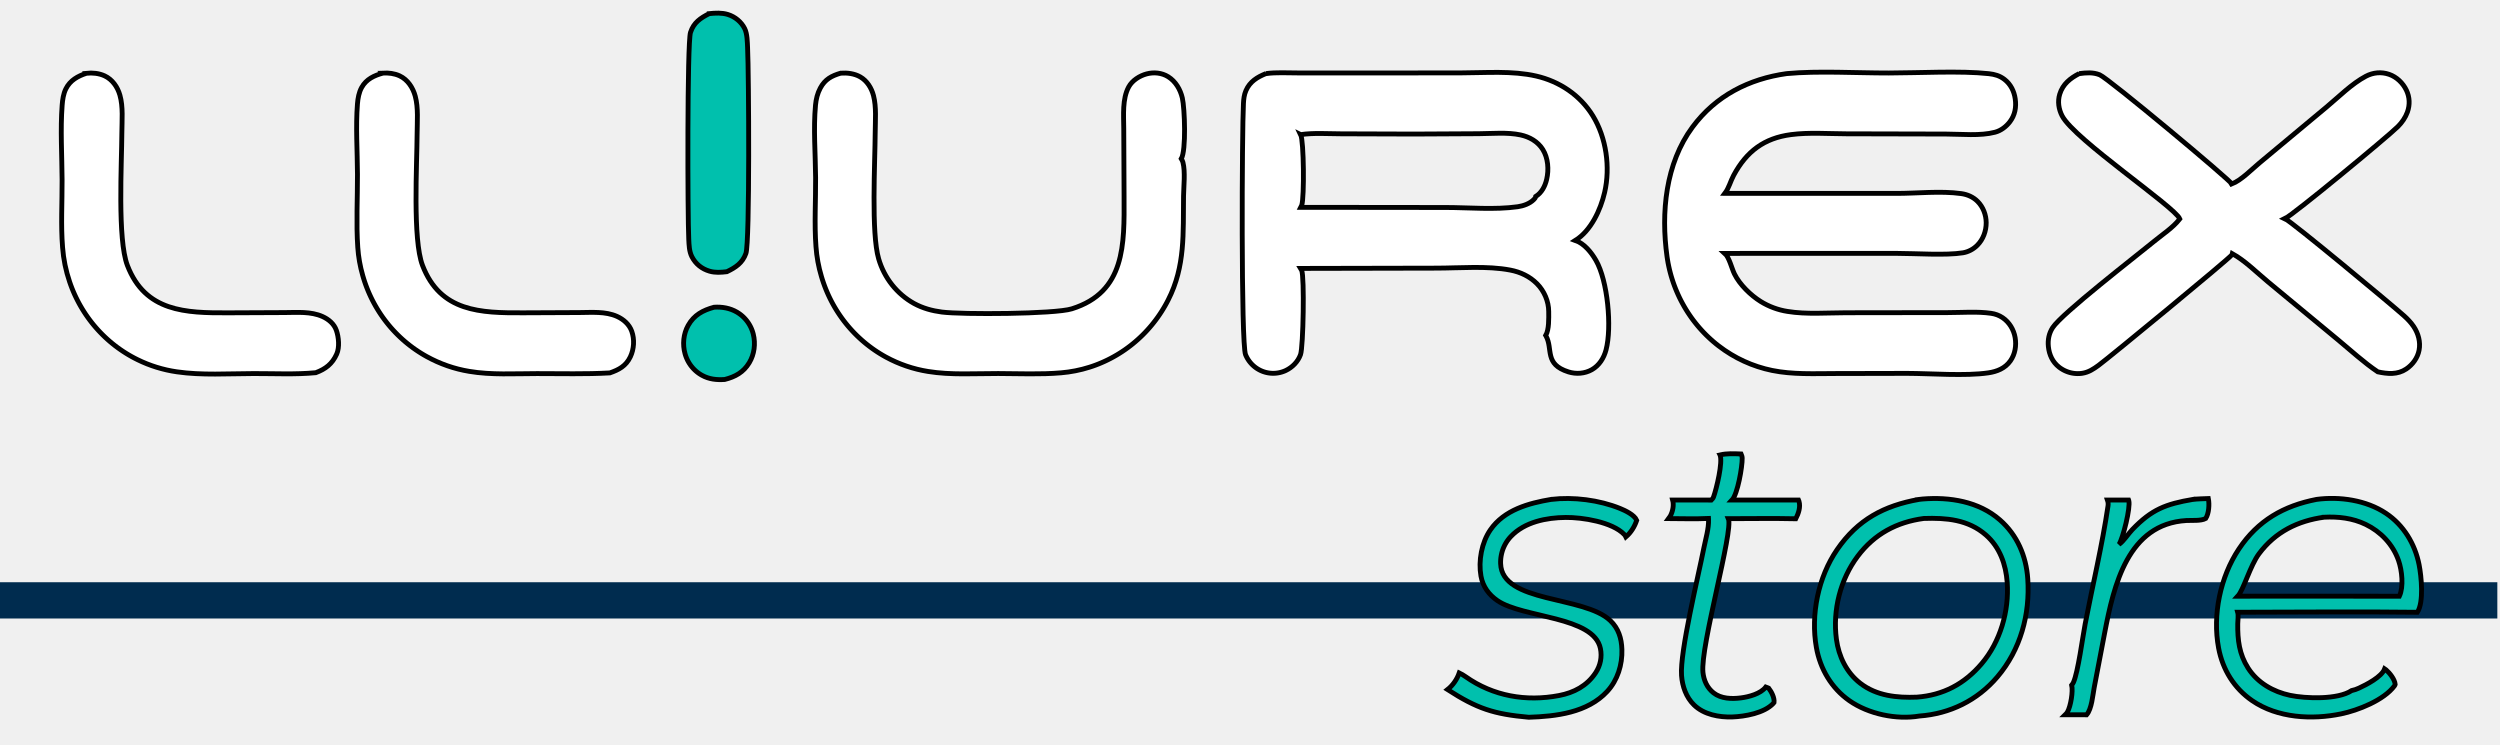
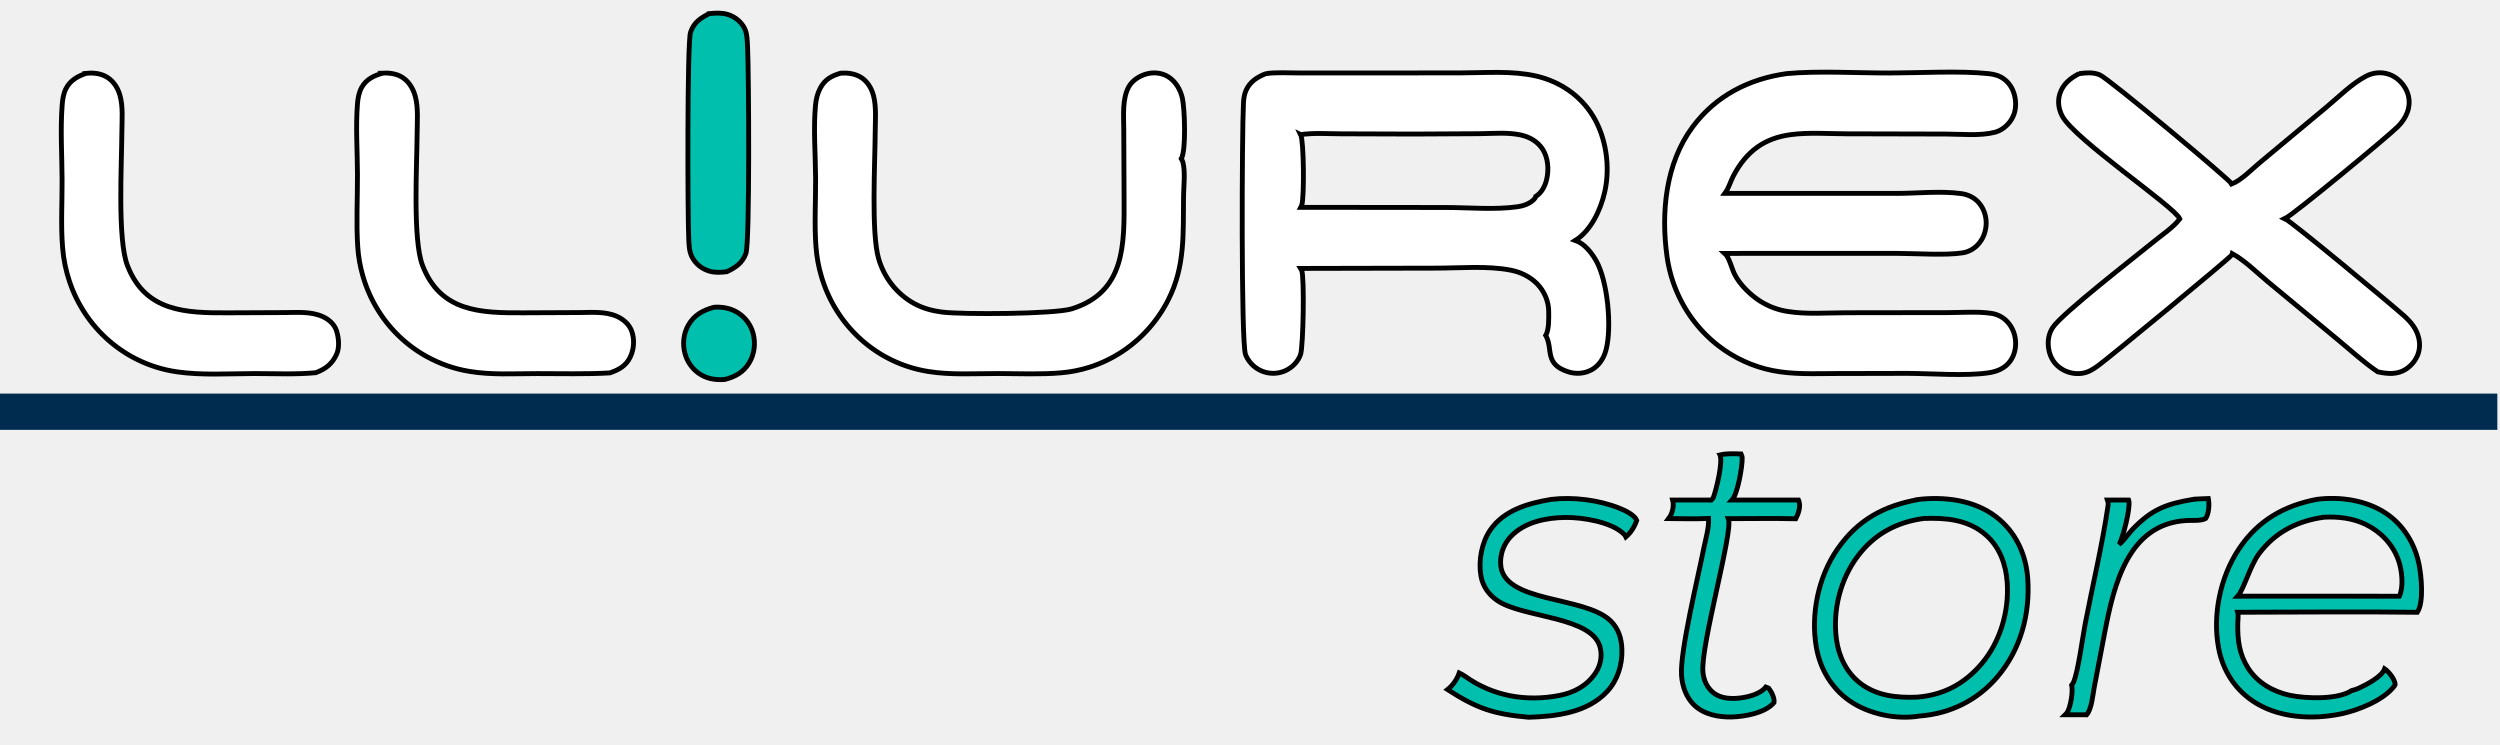
<svg xmlns="http://www.w3.org/2000/svg" width="503.602" height="150" version="1.1" id="svg28">
  <defs id="defs32" />
-   <rect style="fill:#002c4f;fill-opacity:1;fill-rule:evenodd;stroke-width:0.222" id="rect1" width="503.144" height="7.305" x="-0.079" y="117.285" />
+   <rect style="fill:#002c4f;fill-opacity:1;fill-rule:evenodd;stroke-width:0.222" id="rect1" width="503.144" height="7.305" x="-0.079" y="79.285" />
  <path fill="#00c0ad" d="m 143.842,61.888 c 1.604,-0.105 3.203,0.167 4.606,0.991 q 0.151,0.089 0.298,0.185 0.147,0.097 0.289,0.2 0.142,0.104 0.279,0.214 0.137,0.111 0.268,0.229 0.131,0.118 0.256,0.242 0.125,0.124 0.244,0.255 0.119,0.131 0.232,0.267 0.112,0.136 0.218,0.278 0.106,0.142 0.204,0.289 0.099,0.147 0.19,0.299 0.091,0.152 0.175,0.308 0.084,0.157 0.16,0.317 0.076,0.161 0.144,0.325 0.068,0.164 0.128,0.332 0.06,0.167 0.111,0.338 0.052,0.17 0.095,0.343 c 0.487,1.93 0.219,4.066 -0.808,5.769 -1.169,1.94 -2.851,2.845 -4.939,3.374 -1.611,0.111 -3.154,-0.042 -4.591,-0.843 q -0.154,-0.085 -0.303,-0.178 -0.149,-0.093 -0.294,-0.193 -0.145,-0.1 -0.284,-0.207 -0.14,-0.107 -0.274,-0.221 -0.134,-0.114 -0.262,-0.236 -0.128,-0.121 -0.251,-0.248 -0.122,-0.127 -0.238,-0.261 -0.116,-0.133 -0.225,-0.273 -0.109,-0.139 -0.212,-0.284 -0.102,-0.145 -0.197,-0.294 -0.095,-0.15 -0.183,-0.304 -0.088,-0.155 -0.168,-0.313 -0.08,-0.159 -0.152,-0.321 -0.072,-0.162 -0.137,-0.328 -0.064,-0.166 -0.12,-0.335 -0.056,-0.169 -0.104,-0.341 c -0.533,-1.886 -0.333,-3.999 0.627,-5.709 1.193,-2.124 2.986,-3.055 5.218,-3.666 z" id="path2" style="stroke:#000000;stroke-width:0.981;stroke-dasharray:none;stroke-opacity:1" />
  <path fill="#00c0ad" d="m 441.727,100.6 c 1.029,-0.12 2.088,-0.124 3.124,-0.17 0.228,1.163 0.12,3.004 -0.535,4.016 -0.945,0.527 -2.802,0.344 -3.904,0.41 -11.757,0.703 -14.603,13 -16.442,22.6 l -2.106,11.001 c -0.301,1.567 -0.497,4.341 -1.533,5.532 l -4.311,-0.008 c 0.178,-0.174 0.336,-0.357 0.459,-0.577 0.646,-1.151 1.144,-4.137 0.842,-5.391 0.137,-0.172 0.266,-0.355 0.357,-0.558 0.942,-2.119 1.843,-9.079 2.36,-11.764 1.524,-7.88 3.419,-15.822 4.6,-23.756 0.064,-0.449 0.029,-0.783 -0.117,-1.207 l 4.261,0.002 c 0.012,0.036 0.029,0.071 0.041,0.109 0.383,1.381 -1.164,7.601 -1.968,8.822 0.98,-0.699 1.825,-2.093 2.682,-2.986 3.901,-4.064 6.747,-5.14 12.19,-6.076 z" id="path4" style="stroke:#000000;stroke-width:0.982;stroke-dasharray:none;stroke-opacity:1" />
  <path fill="#00c0ad" d="m 346.474,91.638 c 1.418,-0.324 2.816,-0.245 4.258,-0.189 0.108,0.255 0.211,0.542 0.216,0.823 0.035,1.757 -0.93,7.274 -2.047,8.457 l 13.392,-0.003 c 0.053,0.128 0.059,0.129 0.097,0.251 0.345,1.183 -0.114,2.475 -0.646,3.522 -4.519,-0.102 -9.055,-0.02 -13.576,-0.018 1.05,2.389 -5.677,25.745 -5.124,30.968 0.173,1.629 0.839,3.103 2.129,4.12 1.527,1.204 3.679,1.249 5.522,1.015 1.606,-0.204 3.963,-0.825 5.004,-2.183 l 0.594,0.235 c 0.559,0.72 1.176,1.919 1.073,2.862 -0.05,0.066 -0.099,0.141 -0.155,0.202 -1.822,1.954 -5.75,2.637 -8.242,2.723 -2.67,0.091 -5.726,-0.467 -7.724,-2.416 -1.588,-1.547 -2.354,-3.747 -2.515,-5.946 -0.345,-4.736 3.357,-19.894 4.504,-25.717 0.357,-1.804 1.009,-3.893 0.936,-5.712 -0.003,-0.064 -0.009,-0.128 -0.012,-0.192 -2.667,0.119 -5.358,0.038 -8.025,0.021 0.123,-0.161 0.237,-0.328 0.333,-0.508 0.503,-0.936 0.755,-2.192 0.474,-3.227 l 7.794,0.008 c 0.184,-0.184 0.354,-0.383 0.445,-0.632 0.573,-1.568 1.913,-7.05 1.296,-8.462 z" id="path6" style="stroke:#000000;stroke-width:0.982;stroke-dasharray:none;stroke-opacity:1" />
  <path fill="#00c0ad" d="m 312.466,100.599 c 4.469,-0.538 9.678,0.122 13.863,1.817 1.044,0.423 2.907,1.298 3.372,2.396 -0.43,1.291 -1.161,2.459 -2.182,3.342 -0.082,-0.169 -0.181,-0.338 -0.313,-0.476 -2.425,-2.549 -8.493,-3.474 -11.801,-3.442 -3.878,0.037 -8.262,0.882 -11.07,3.848 q -0.129,0.135 -0.249,0.277 -0.12,0.142 -0.234,0.289 -0.114,0.148 -0.222,0.301 -0.105,0.153 -0.205,0.312 -0.099,0.158 -0.19,0.322 -0.091,0.163 -0.173,0.331 -0.082,0.168 -0.158,0.34 -0.073,0.172 -0.14,0.347 -0.064,0.176 -0.123,0.355 -0.056,0.179 -0.105,0.36 -0.047,0.181 -0.085,0.365 -0.041,0.184 -0.07,0.369 -0.029,0.185 -0.053,0.372 -0.021,0.187 -0.032,0.374 -0.012,0.188 -0.015,0.376 0,0.188 0.006,0.376 c 0.252,7.974 16.776,6.404 22.087,11.456 1.658,1.577 2.27,3.566 2.343,5.836 0.099,3.063 -0.869,6.178 -2.954,8.434 -3.978,4.306 -10.33,5.037 -15.817,5.209 -7.025,-0.629 -10.385,-1.73 -16.355,-5.576 1.065,-0.836 1.91,-2.058 2.357,-3.352 0.45,0.219 0.869,0.46 1.278,0.75 5.571,3.931 12.181,5.067 18.823,3.802 3.004,-0.572 5.636,-1.94 7.382,-4.595 0.951,-1.45 1.307,-3.156 0.959,-4.874 -1.334,-6.542 -15.609,-6.113 -20.756,-9.655 -1.723,-1.185 -2.931,-2.824 -3.308,-4.94 -0.547,-3.047 0.135,-6.769 1.895,-9.31 2.796,-4.037 7.724,-5.371 12.243,-6.137 z" id="path8" style="stroke:#000000;stroke-width:0.982;stroke-dasharray:none;stroke-opacity:1" />
  <path fill="#00c0ad" d="m 142.86,2.744 c 1.261,-0.124 2.543,-0.205 3.771,0.178 1.425,0.444 2.707,1.475 3.383,2.847 0.516,1.047 0.526,2.699 0.581,3.852 0.248,5.217 0.452,39.186 -0.335,41.419 -0.685,1.942 -2.112,2.868 -3.842,3.694 -1.2,0.134 -2.314,0.233 -3.497,-0.111 -1.549,-0.451 -2.795,-1.444 -3.545,-2.907 -0.549,-1.071 -0.572,-2.34 -0.633,-3.522 -0.23,-4.442 -0.33,-39.529 0.352,-41.66 0.642,-2.006 2.029,-2.903 3.765,-3.789 z" id="path10" style="stroke:#000000;stroke-width:0.981;stroke-dasharray:none;stroke-opacity:1" />
  <path fill="#00c0ad" d="m 466.645,100.6 c 4.662,-0.619 9.999,0.143 13.986,2.802 3.536,2.36 5.841,6.143 6.671,10.347 0.462,2.329 0.986,7.557 -0.348,9.59 -12.055,-0.156 -24.131,-0.01 -36.193,-0.006 0.178,0.628 0.021,1.645 0.012,2.312 -0.041,3.275 0.292,6.124 2.082,8.929 1.916,2.995 5.092,4.784 8.464,5.497 3.141,0.664 9.622,0.9 12.392,-0.958 0.526,-0.104 1.003,-0.281 1.492,-0.505 1.486,-0.687 4.568,-2.261 5.165,-3.879 0.108,0.072 0.202,0.139 0.298,0.224 0.731,0.626 1.726,1.904 1.819,2.894 -0.032,0.114 -0.05,0.197 -0.123,0.294 -2.144,2.925 -7.411,4.968 -10.772,5.664 -5.864,1.213 -12.798,0.845 -17.899,-2.655 -3.632,-2.493 -5.955,-6.226 -6.776,-10.602 -1.255,-6.695 0.342,-14.335 4.086,-19.956 3.849,-5.776 9.049,-8.7 15.644,-9.992 z m 1.524,3.585 c -5.308,0.734 -9.812,2.946 -13.117,7.371 -1.778,2.379 -3.103,7.284 -4.279,8.543 l 15.568,-0.003 16.989,0.005 c 0.892,-1.899 0.526,-5.203 -0.164,-7.182 -1.129,-3.252 -3.591,-5.826 -6.624,-7.284 -2.647,-1.271 -5.481,-1.589 -8.373,-1.451 z" id="path12" style="stroke:#000000;stroke-width:0.982;stroke-dasharray:none;stroke-opacity:1" />
  <path fill="#FEFEFE" d="m 77.123,14.72 c 1.163,-0.059 2.317,0.062 3.386,0.563 1.624,0.761 2.678,2.389 3.142,4.106 0.639,2.367 0.384,5.132 0.373,7.575 -0.028,6.17 -0.915,21.266 1.084,26.487 3.601,9.409 11.749,9.597 20.21,9.563 l 11.389,-0.053 c 2.489,-0.011 5.263,-0.272 7.592,0.779 1.301,0.587 2.455,1.588 2.955,2.98 0.591,1.644 0.468,3.598 -0.28,5.167 -0.884,1.853 -2.314,2.603 -4.127,3.232 -4.871,0.274 -9.8,0.134 -14.678,0.137 -4.481,0.003 -9.219,0.305 -13.649,-0.449 Q 93.398,74.622 92.295,74.341 91.192,74.059 90.116,73.685 89.041,73.31 87.999,72.845 86.958,72.38 85.958,71.828 85.668,71.668 85.382,71.5 85.096,71.333 84.814,71.158 84.532,70.984 84.254,70.802 83.977,70.621 83.704,70.432 83.431,70.244 83.163,70.048 82.894,69.853 82.631,69.65 82.367,69.448 82.109,69.24 81.85,69.031 81.597,68.816 81.343,68.6 81.095,68.379 80.847,68.157 80.605,67.929 80.362,67.701 80.125,67.467 79.888,67.233 79.657,66.993 79.425,66.753 79.2,66.508 78.975,66.262 78.755,66.011 78.536,65.759 78.323,65.503 78.11,65.246 77.903,64.983 77.696,64.722 77.496,64.454 77.295,64.187 77.101,63.915 76.907,63.642 76.72,63.365 76.533,63.088 76.353,62.806 76.172,62.525 75.999,62.238 75.825,61.952 75.659,61.661 75.492,61.371 75.333,61.076 q -0.159,-0.295 -0.311,-0.593 -0.152,-0.299 -0.297,-0.601 -0.145,-0.302 -0.282,-0.608 -0.137,-0.306 -0.268,-0.615 -0.13,-0.309 -0.252,-0.622 -0.123,-0.313 -0.237,-0.628 -0.115,-0.315 -0.222,-0.634 -0.107,-0.318 -0.206,-0.639 -0.099,-0.321 -0.191,-0.644 -0.4,-1.383 -0.65,-2.802 -0.25,-1.419 -0.347,-2.857 c -0.333,-4.839 -0.044,-9.855 -0.062,-14.717 -0.018,-4.656 -0.366,-9.561 -0.003,-14.181 0.089,-1.135 0.295,-2.325 0.853,-3.325 0.941,-1.689 2.532,-2.393 4.266,-2.888 z" id="path14" style="fill:#ffffff;fill-opacity:1;stroke:#000000;stroke-width:0.981;stroke-dasharray:none;stroke-opacity:1" />
  <path fill="#FEFEFE" d="m 17.397,14.758 c 1.236,-0.129 2.541,-0.003 3.682,0.525 1.548,0.717 2.605,2.237 3.072,3.874 0.679,2.377 0.408,5.132 0.396,7.589 -0.03,6.232 -0.906,21.466 1.115,26.719 3.602,9.364 11.766,9.584 20.199,9.552 l 11.434,-0.052 c 2.529,-0.011 5.329,-0.268 7.694,0.807 1.209,0.55 2.311,1.462 2.767,2.769 0.483,1.385 0.667,3.44 0.066,4.782 -0.895,2 -2.243,3.011 -4.214,3.754 -4.108,0.389 -8.378,0.165 -12.504,0.174 -5.088,0.011 -10.459,0.381 -15.487,-0.351 q -1.032,-0.149 -2.05,-0.379 -1.017,-0.23 -2.015,-0.539 Q 30.556,73.675 29.585,73.288 28.614,72.901 27.675,72.438 27.379,72.293 27.086,72.139 26.793,71.986 26.504,71.825 26.215,71.665 25.931,71.497 25.645,71.329 25.365,71.154 25.084,70.979 24.808,70.797 24.531,70.615 24.259,70.426 23.987,70.237 23.72,70.042 23.452,69.846 23.189,69.644 22.927,69.442 22.669,69.233 22.411,69.024 22.159,68.809 21.906,68.593 21.659,68.372 21.412,68.15 21.17,67.923 20.928,67.695 20.692,67.461 20.455,67.228 20.225,66.988 19.994,66.749 19.769,66.503 19.545,66.258 19.326,66.007 19.107,65.756 18.894,65.5 18.682,65.244 18.475,64.982 18.269,64.72 18.069,64.454 17.868,64.187 17.675,63.915 17.481,63.644 17.294,63.368 17.107,63.091 16.927,62.81 q -0.18,-0.281 -0.354,-0.566 -0.173,-0.285 -0.34,-0.575 -0.167,-0.29 -0.326,-0.583 -0.16,-0.294 -0.312,-0.592 -0.152,-0.298 -0.298,-0.599 -0.145,-0.302 -0.283,-0.606 -0.138,-0.305 -0.268,-0.614 -0.13,-0.308 -0.253,-0.62 -0.123,-0.312 -0.238,-0.626 -0.115,-0.315 -0.223,-0.632 -0.577,-1.688 -0.935,-3.438 -0.358,-1.75 -0.491,-3.533 c -0.365,-4.459 -0.077,-9.123 -0.099,-13.607 -0.025,-4.942 -0.362,-10.119 0.012,-15.037 0.084,-1.099 0.249,-2.284 0.743,-3.276 0.868,-1.743 2.41,-2.567 4.137,-3.146 z" id="path16" style="fill:#ffffff;fill-opacity:1;stroke:#000000;stroke-width:0.981;stroke-dasharray:none;stroke-opacity:1" />
  <path fill="#00c0ad" d="m 386.536,100.6 q 0.369,-0.048 0.74,-0.077 c 5.457,-0.446 11.324,0.474 15.597,4.218 3.463,3.034 5.288,7.26 5.601,11.867 0.483,7.158 -1.462,14.279 -6.113,19.737 -4.068,4.771 -9.581,7.445 -15.72,7.893 -4.609,0.783 -10.251,-0.391 -14.111,-3.1 -3.586,-2.517 -5.867,-6.359 -6.639,-10.711 -1.173,-6.628 0.38,-14.187 4.168,-19.703 4.188,-6.098 9.502,-8.865 16.478,-10.122 z m 0.991,3.841 c -5.431,0.723 -9.938,3.115 -13.31,7.606 -3.504,4.665 -5.063,10.883 -4.29,16.709 0.459,3.472 2.03,6.727 4.794,8.869 3.308,2.563 7.408,2.967 11.421,2.808 5.299,-0.402 9.567,-2.644 13.053,-6.75 3.732,-4.392 5.542,-10.583 5.136,-16.355 -0.254,-3.641 -1.512,-7.129 -4.282,-9.551 -3.574,-3.128 -8.017,-3.49 -12.52,-3.336 z" id="path18" style="stroke:#000000;stroke-width:0.982;stroke-dasharray:none;stroke-opacity:1" />
  <path fill="#FEFEFE" d="m 169.349,14.738 c 1.319,-0.104 2.775,0.082 3.94,0.752 1.377,0.792 2.267,2.235 2.668,3.768 0.609,2.329 0.355,5.05 0.343,7.45 -0.029,5.929 -0.825,20.284 0.697,25.426 q 0.103,0.356 0.223,0.707 0.12,0.351 0.257,0.695 0.137,0.344 0.29,0.681 0.154,0.337 0.323,0.665 0.169,0.329 0.354,0.649 0.185,0.32 0.385,0.63 0.2,0.31 0.415,0.61 0.215,0.3 0.443,0.589 0.229,0.289 0.471,0.566 0.242,0.277 0.498,0.541 0.255,0.265 0.523,0.516 0.268,0.251 0.547,0.489 0.28,0.238 0.57,0.461 0.291,0.223 0.592,0.432 0.301,0.208 0.612,0.401 0.311,0.193 0.63,0.37 c 1.755,0.957 3.633,1.469 5.597,1.724 4.012,0.521 22.714,0.429 26.179,-0.651 10.806,-3.369 10.574,-13.036 10.528,-22.506 l -0.064,-13.807 c -0.01,-2.674 -0.317,-5.959 0.993,-8.382 0.713,-1.319 2.216,-2.255 3.613,-2.627 1.456,-0.387 3.051,-0.235 4.347,0.572 1.496,0.932 2.449,2.572 2.847,4.283 0.478,2.051 0.789,10.585 -0.211,12.241 0.136,0.223 0.264,0.461 0.331,0.717 0.5,1.915 0.151,4.829 0.124,6.809 -0.101,7.396 0.388,14.119 -3.113,20.951 q -0.153,0.3 -0.313,0.595 -0.16,0.296 -0.327,0.587 -0.167,0.291 -0.342,0.579 -0.174,0.287 -0.355,0.57 -0.181,0.283 -0.369,0.561 -0.188,0.278 -0.382,0.551 -0.194,0.274 -0.396,0.542 -0.201,0.268 -0.408,0.531 -0.207,0.263 -0.421,0.521 -0.214,0.258 -0.434,0.511 -0.22,0.252 -0.446,0.499 -0.226,0.247 -0.457,0.488 -0.232,0.241 -0.469,0.476 -0.237,0.235 -0.481,0.464 -0.243,0.229 -0.492,0.452 -0.248,0.223 -0.502,0.44 -0.254,0.217 -0.513,0.427 -0.259,0.21 -0.523,0.414 -0.264,0.204 -0.533,0.401 -0.269,0.197 -0.542,0.387 -0.273,0.19 -0.552,0.373 -0.278,0.183 -0.56,0.359 -0.282,0.176 -0.569,0.345 -0.286,0.169 -0.577,0.331 -0.29,0.162 -0.585,0.316 -0.294,0.155 -0.592,0.302 -0.298,0.147 -0.599,0.286 -0.302,0.139 -0.606,0.271 -0.304,0.132 -0.612,0.256 -0.308,0.124 -0.618,0.24 -0.311,0.116 -0.624,0.225 -0.313,0.109 -0.629,0.209 -1.394,0.441 -2.828,0.724 -1.433,0.283 -2.888,0.406 c -4.176,0.365 -8.487,0.15 -12.683,0.144 -4.644,-0.007 -9.531,0.33 -14.123,-0.416 q -1.113,-0.178 -2.207,-0.45 -1.094,-0.272 -2.162,-0.637 -1.068,-0.365 -2.103,-0.819 -1.034,-0.455 -2.028,-0.996 -0.29,-0.159 -0.576,-0.325 -0.286,-0.166 -0.568,-0.339 -0.282,-0.173 -0.56,-0.353 -0.278,-0.18 -0.551,-0.367 -0.273,-0.187 -0.542,-0.381 -0.269,-0.194 -0.533,-0.395 -0.264,-0.201 -0.523,-0.407 -0.259,-0.207 -0.513,-0.421 -0.254,-0.213 -0.503,-0.433 -0.249,-0.22 -0.492,-0.446 -0.243,-0.226 -0.481,-0.458 -0.238,-0.232 -0.47,-0.47 -0.232,-0.238 -0.459,-0.482 -0.226,-0.244 -0.447,-0.493 -0.22,-0.25 -0.435,-0.505 -0.214,-0.255 -0.423,-0.515 -0.208,-0.26 -0.41,-0.525 -0.202,-0.265 -0.397,-0.536 -0.195,-0.271 -0.384,-0.546 -0.189,-0.275 -0.371,-0.555 -0.182,-0.28 -0.357,-0.564 -0.175,-0.284 -0.344,-0.573 -0.168,-0.288 -0.33,-0.581 -0.161,-0.293 -0.316,-0.589 -0.154,-0.297 -0.301,-0.598 -0.147,-0.3 -0.287,-0.605 -0.14,-0.304 -0.272,-0.612 -0.132,-0.308 -0.257,-0.618 -0.125,-0.311 -0.242,-0.625 -0.118,-0.314 -0.227,-0.63 -0.11,-0.317 -0.212,-0.636 -0.102,-0.319 -0.197,-0.641 -0.442,-1.469 -0.718,-2.98 -0.276,-1.511 -0.383,-3.044 c -0.348,-4.57 -0.042,-9.297 -0.074,-13.885 -0.034,-4.795 -0.459,-9.881 -0.018,-14.632 0.111,-1.189 0.397,-2.364 0.963,-3.415 0.958,-1.784 2.282,-2.468 4.104,-3.007 z" id="path20" style="fill:#ffffff;fill-opacity:1;stroke:#000000;stroke-width:0.981;stroke-dasharray:none;stroke-opacity:1" />
  <path fill="#FEFEFE" d="m 418.836,14.826 c 1.41,-0.174 2.773,-0.305 4.133,0.246 1.755,0.711 26.275,21.187 26.606,21.982 1.889,-0.723 4.024,-2.945 5.592,-4.251 l 13.48,-11.23 c 2.486,-2.069 5.101,-4.721 7.935,-6.212 1.459,-0.769 3.121,-0.924 4.682,-0.385 1.515,0.522 2.781,1.739 3.483,3.199 0.67,1.394 0.725,2.947 0.202,4.403 -0.395,1.1 -1.106,2.118 -1.927,2.932 -2.088,2.073 -21.043,17.739 -22.751,18.532 1.339,0.579 21.341,17.198 23.959,19.536 0.731,0.654 1.427,1.373 1.98,2.195 0.933,1.388 1.413,3.112 1.088,4.788 -0.298,1.541 -1.299,2.904 -2.574,3.762 -1.772,1.195 -3.779,1.006 -5.741,0.58 -2.793,-1.873 -5.378,-4.268 -7.978,-6.419 L 456.909,56.811 c -2.243,-1.858 -4.709,-4.336 -7.241,-5.72 -0.032,0.125 -0.026,0.141 -0.108,0.267 -0.474,0.734 -24.778,20.749 -26.834,22.245 -1.006,0.733 -2,1.394 -3.249,1.587 q -0.155,0.023 -0.31,0.039 -0.155,0.016 -0.31,0.023 -0.155,0.007 -0.31,0.007 -0.155,-3.02e-4 -0.313,-0.009 -0.155,-0.008 -0.31,-0.024 -0.155,-0.016 -0.307,-0.04 -0.155,-0.024 -0.307,-0.056 -0.152,-0.032 -0.304,-0.071 -0.149,-0.039 -0.298,-0.087 -0.149,-0.047 -0.295,-0.102 -0.146,-0.055 -0.29,-0.117 -0.143,-0.062 -0.284,-0.131 -0.14,-0.069 -0.275,-0.146 -0.137,-0.077 -0.269,-0.16 -0.135,-0.083 -0.263,-0.173 -0.129,-0.09 -0.252,-0.186 c -1.313,-1.031 -1.992,-2.497 -2.155,-4.151 -0.135,-1.352 0.117,-2.654 0.854,-3.794 1.86,-2.867 16.624,-14.26 20.499,-17.441 1.614,-1.325 3.755,-2.727 5.03,-4.368 0.029,-0.04 0.059,-0.081 0.091,-0.121 -1.053,-2.462 -21.245,-16.007 -23.701,-20.736 -0.696,-1.337 -0.933,-2.906 -0.488,-4.367 0.626,-2.053 2.132,-3.225 3.928,-4.155 z" id="path22" style="fill:#ffffff;fill-opacity:1;stroke:#000000;stroke-width:0.981;stroke-dasharray:none;stroke-opacity:1" />
  <path fill="#FEFEFE" d="m 359.924,14.825 c 6.285,-0.583 14.094,-0.113 20.575,-0.119 6.01,-0.006 14.436,-0.486 20.125,0.135 1.193,0.13 2.193,0.406 3.167,1.162 1.234,0.957 1.939,2.37 2.158,3.921 0.237,1.659 -0.041,3.23 -1.059,4.583 -0.737,0.984 -1.813,1.815 -3.001,2.126 -3.001,0.788 -6.782,0.377 -9.882,0.37 L 371.913,26.954 c -3.638,-0.011 -7.528,-0.313 -11.131,0.162 -5.408,0.713 -8.955,3.365 -11.552,8.199 -0.635,1.18 -0.962,2.567 -1.766,3.63 l 34.385,0.013 c 4.252,0.017 9.058,-0.544 13.24,0.044 1.225,0.172 2.389,0.677 3.279,1.57 1.111,1.115 1.72,2.699 1.731,4.283 0.012,1.676 -0.608,3.362 -1.784,4.547 -0.775,0.782 -1.807,1.342 -2.887,1.52 -3.407,0.563 -9.646,0.119 -13.281,0.12 l -30.34,-9.25e-4 -4.352,0.014 c 0.883,0.786 1.383,3.009 1.933,4.126 1.065,2.166 3.273,4.297 5.285,5.551 q 0.62,0.383 1.272,0.702 0.652,0.319 1.334,0.571 0.681,0.252 1.38,0.435 0.702,0.183 1.418,0.294 c 3.79,0.619 7.964,0.274 11.807,0.266 l 20.508,-0.029 c 2.831,-0.002 5.92,-0.258 8.71,0.145 0.836,0.121 1.6,0.403 2.308,0.88 1.337,0.902 2.246,2.407 2.521,4.012 0.275,1.62 -0.006,3.335 -0.956,4.684 -1.062,1.509 -2.697,2.156 -4.431,2.413 -4.612,0.682 -11.541,0.12 -16.378,0.107 l -14.565,0.033 c -4.191,0.011 -8.487,0.218 -12.617,-0.62 q -0.731,-0.15 -1.456,-0.342 -0.722,-0.192 -1.433,-0.425 -0.711,-0.233 -1.41,-0.506 -0.696,-0.273 -1.378,-0.586 -0.681,-0.313 -1.345,-0.664 -0.664,-0.352 -1.304,-0.74 -0.643,-0.389 -1.263,-0.814 -0.62,-0.425 -1.217,-0.885 -0.26,-0.202 -0.518,-0.41 -0.254,-0.208 -0.506,-0.422 -0.252,-0.214 -0.497,-0.435 -0.246,-0.221 -0.485,-0.447 -0.24,-0.227 -0.477,-0.459 -0.234,-0.233 -0.462,-0.471 -0.231,-0.239 -0.453,-0.482 -0.225,-0.244 -0.442,-0.494 -0.216,-0.249 -0.43,-0.504 -0.211,-0.255 -0.415,-0.515 -0.208,-0.26 -0.407,-0.525 -0.199,-0.265 -0.392,-0.535 -0.193,-0.27 -0.377,-0.545 -0.187,-0.275 -0.369,-0.554 -0.178,-0.279 -0.351,-0.563 -0.173,-0.284 -0.339,-0.572 -0.167,-0.288 -0.325,-0.58 -0.161,-0.292 -0.313,-0.587 -0.152,-0.296 -0.298,-0.595 -0.143,-0.3 -0.281,-0.602 -0.14,-0.303 -0.269,-0.609 -0.132,-0.306 -0.254,-0.616 -0.123,-0.309 -0.24,-0.622 -0.117,-0.312 -0.225,-0.628 -0.108,-0.315 -0.208,-0.633 -0.102,-0.318 -0.196,-0.638 -0.094,-0.32 -0.178,-0.643 -0.085,-0.323 -0.164,-0.647 -0.076,-0.325 -0.146,-0.651 -0.07,-0.326 -0.135,-0.654 -0.061,-0.328 -0.114,-0.658 -0.056,-0.329 -0.102,-0.66 c -1.24,-8.894 -0.298,-18.773 5.124,-26.1 4.7,-6.347 11.394,-9.72 18.993,-10.783 z" id="path24" style="fill:#ffffff;fill-opacity:1;stroke:#000000;stroke-width:0.981;stroke-dasharray:none;stroke-opacity:1" />
  <path fill="#FEFEFE" d="m 255.007,14.825 c 2.086,-0.28 4.363,-0.131 6.472,-0.131 l 11.52,0.01 21.3,-0.021 c 4.911,-0.01 10.353,-0.473 15.159,0.638 4.679,1.082 8.835,3.825 11.406,8.007 2.711,4.414 3.542,10.368 2.375,15.417 -0.822,3.553 -2.749,7.71 -5.899,9.689 1.807,0.633 3.211,2.391 4.153,4.021 2.363,4.095 3.238,13.452 2.027,18.035 -0.436,1.644 -1.38,3.143 -2.866,3.983 -1.416,0.802 -3.167,0.928 -4.703,0.444 -4.913,-1.547 -3.088,-4.585 -4.51,-7.215 -0.023,-0.044 -0.047,-0.087 -0.073,-0.13 0.693,-1.177 0.611,-3.447 0.605,-4.818 -0.009,-2.076 -0.91,-4.132 -2.343,-5.585 -1.471,-1.491 -3.363,-2.374 -5.384,-2.761 -4.703,-0.901 -10.166,-0.396 -14.977,-0.396 l -27.275,0.059 c 0.08,0.13 0.155,0.263 0.217,0.403 0.569,1.291 0.327,15.383 -0.232,16.956 -0.505,1.421 -1.645,2.576 -2.976,3.206 q -0.14,0.065 -0.282,0.123 -0.142,0.058 -0.288,0.108 -0.145,0.05 -0.293,0.094 -0.148,0.043 -0.297,0.078 -0.149,0.035 -0.3,0.063 -0.151,0.027 -0.303,0.047 -0.152,0.02 -0.305,0.032 -0.153,0.012 -0.306,0.016 -0.154,0.004 -0.307,3.01e-4 -0.154,-0.004 -0.307,-0.016 -0.153,-0.012 -0.305,-0.031 -0.152,-0.019 -0.303,-0.047 -0.151,-0.027 -0.301,-0.062 -0.149,-0.035 -0.297,-0.078 -0.148,-0.043 -0.293,-0.093 -0.145,-0.05 -0.288,-0.108 -0.139,-0.056 -0.274,-0.119 -0.136,-0.063 -0.268,-0.133 -0.132,-0.07 -0.261,-0.146 -0.129,-0.076 -0.254,-0.159 -0.125,-0.083 -0.246,-0.172 -0.121,-0.089 -0.237,-0.184 -0.116,-0.095 -0.228,-0.196 -0.112,-0.101 -0.218,-0.207 -0.107,-0.106 -0.208,-0.218 -0.101,-0.112 -0.197,-0.228 -0.096,-0.117 -0.186,-0.238 -0.09,-0.121 -0.174,-0.247 -0.084,-0.126 -0.162,-0.256 -0.077,-0.13 -0.149,-0.264 -0.071,-0.134 -0.136,-0.271 -0.065,-0.137 -0.123,-0.277 c -0.927,-2.282 -0.723,-45.154 -0.428,-50.58 0.05,-0.922 0.132,-1.764 0.506,-2.622 0.799,-1.835 2.294,-2.714 4.025,-3.423 z m 7.004,12.29 c 0.637,1.278 0.743,12.592 0.217,14.214 -0.05,0.153 -0.118,0.296 -0.194,0.437 l 29.243,0.032 c 4.639,0.008 9.877,0.49 14.451,-0.155 1.141,-0.161 2.401,-0.606 3.238,-1.44 0.193,-0.193 0.336,-0.336 0.383,-0.621 1.214,-0.765 1.883,-2.055 2.211,-3.447 0.462,-1.961 0.301,-4.295 -0.778,-6.023 -1.006,-1.608 -2.685,-2.544 -4.472,-2.929 -2.653,-0.572 -5.712,-0.269 -8.426,-0.25 l -13.065,0.072 -14.687,-0.05 c -2.629,-0.008 -5.529,-0.22 -8.12,0.161 z" id="path26" style="fill:#ffffff;fill-opacity:1;stroke:#000000;stroke-width:0.981;stroke-dasharray:none;stroke-opacity:1" />
  <rect style="opacity:0.957;fill:#ffffff;stroke:#000000;stroke-linecap:round;stroke-linejoin:round" id="rect299" width="0.779" height="3.114" x="391.599" y="295.84" />
</svg>
